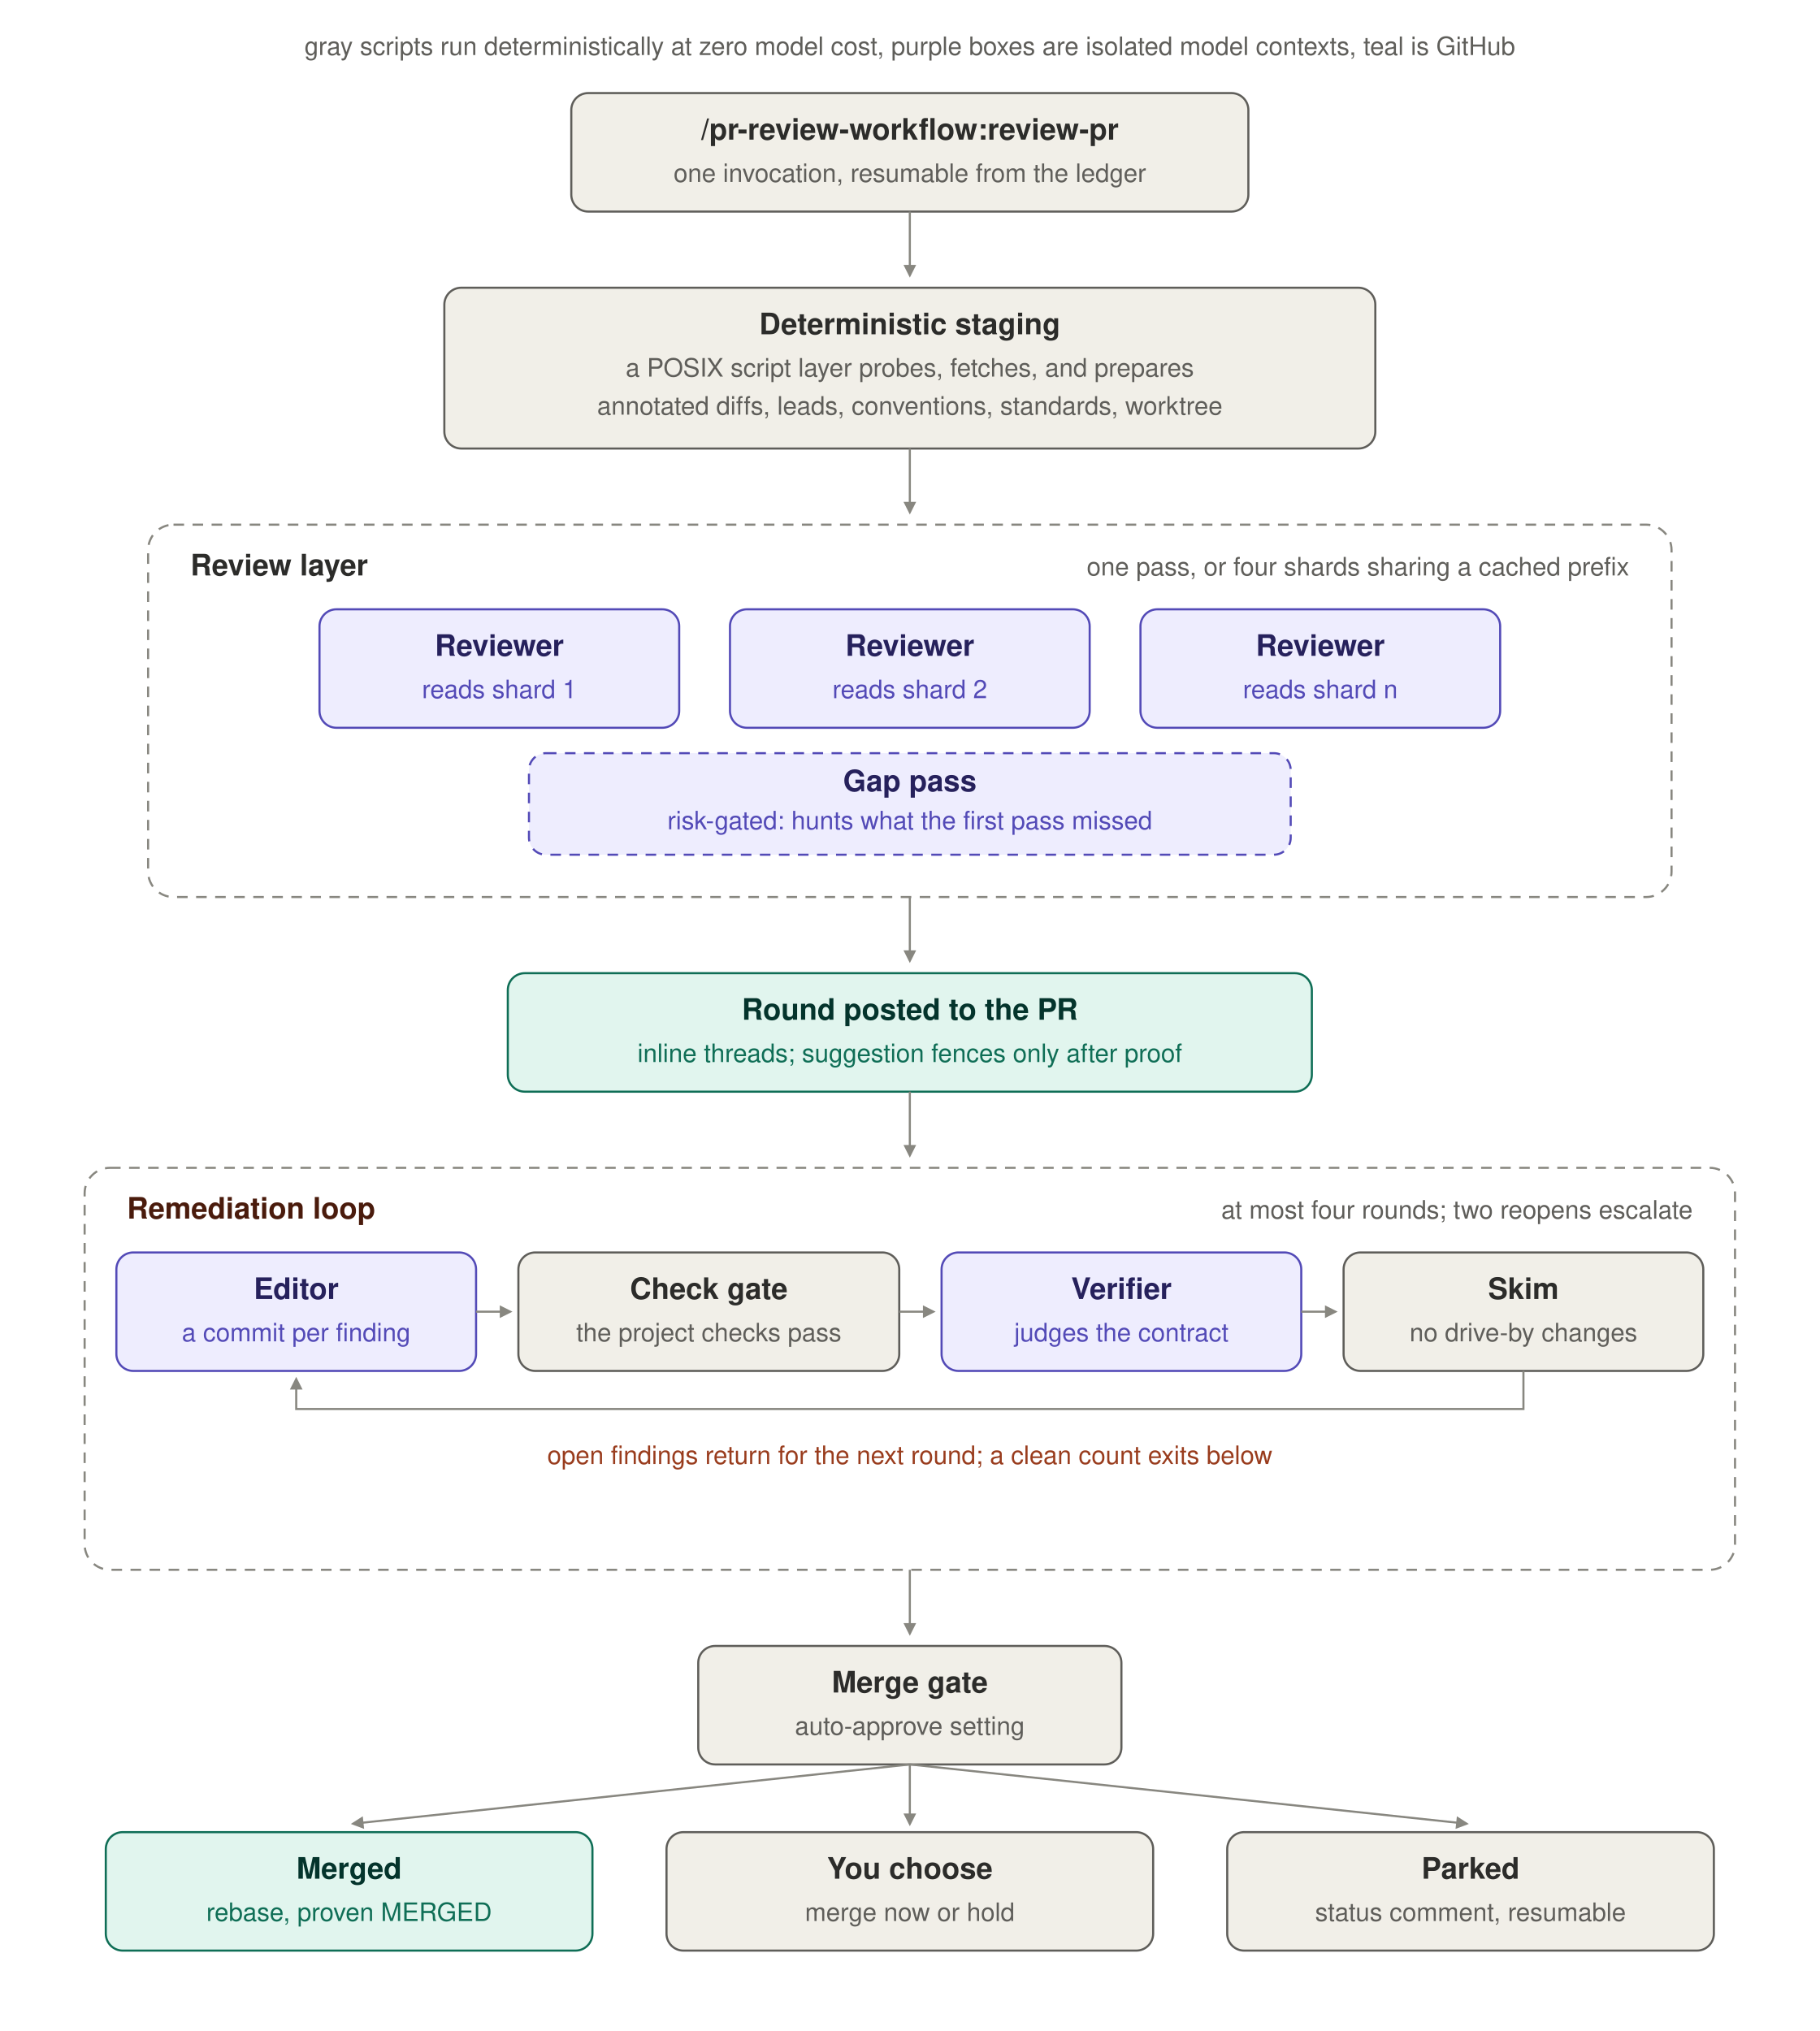
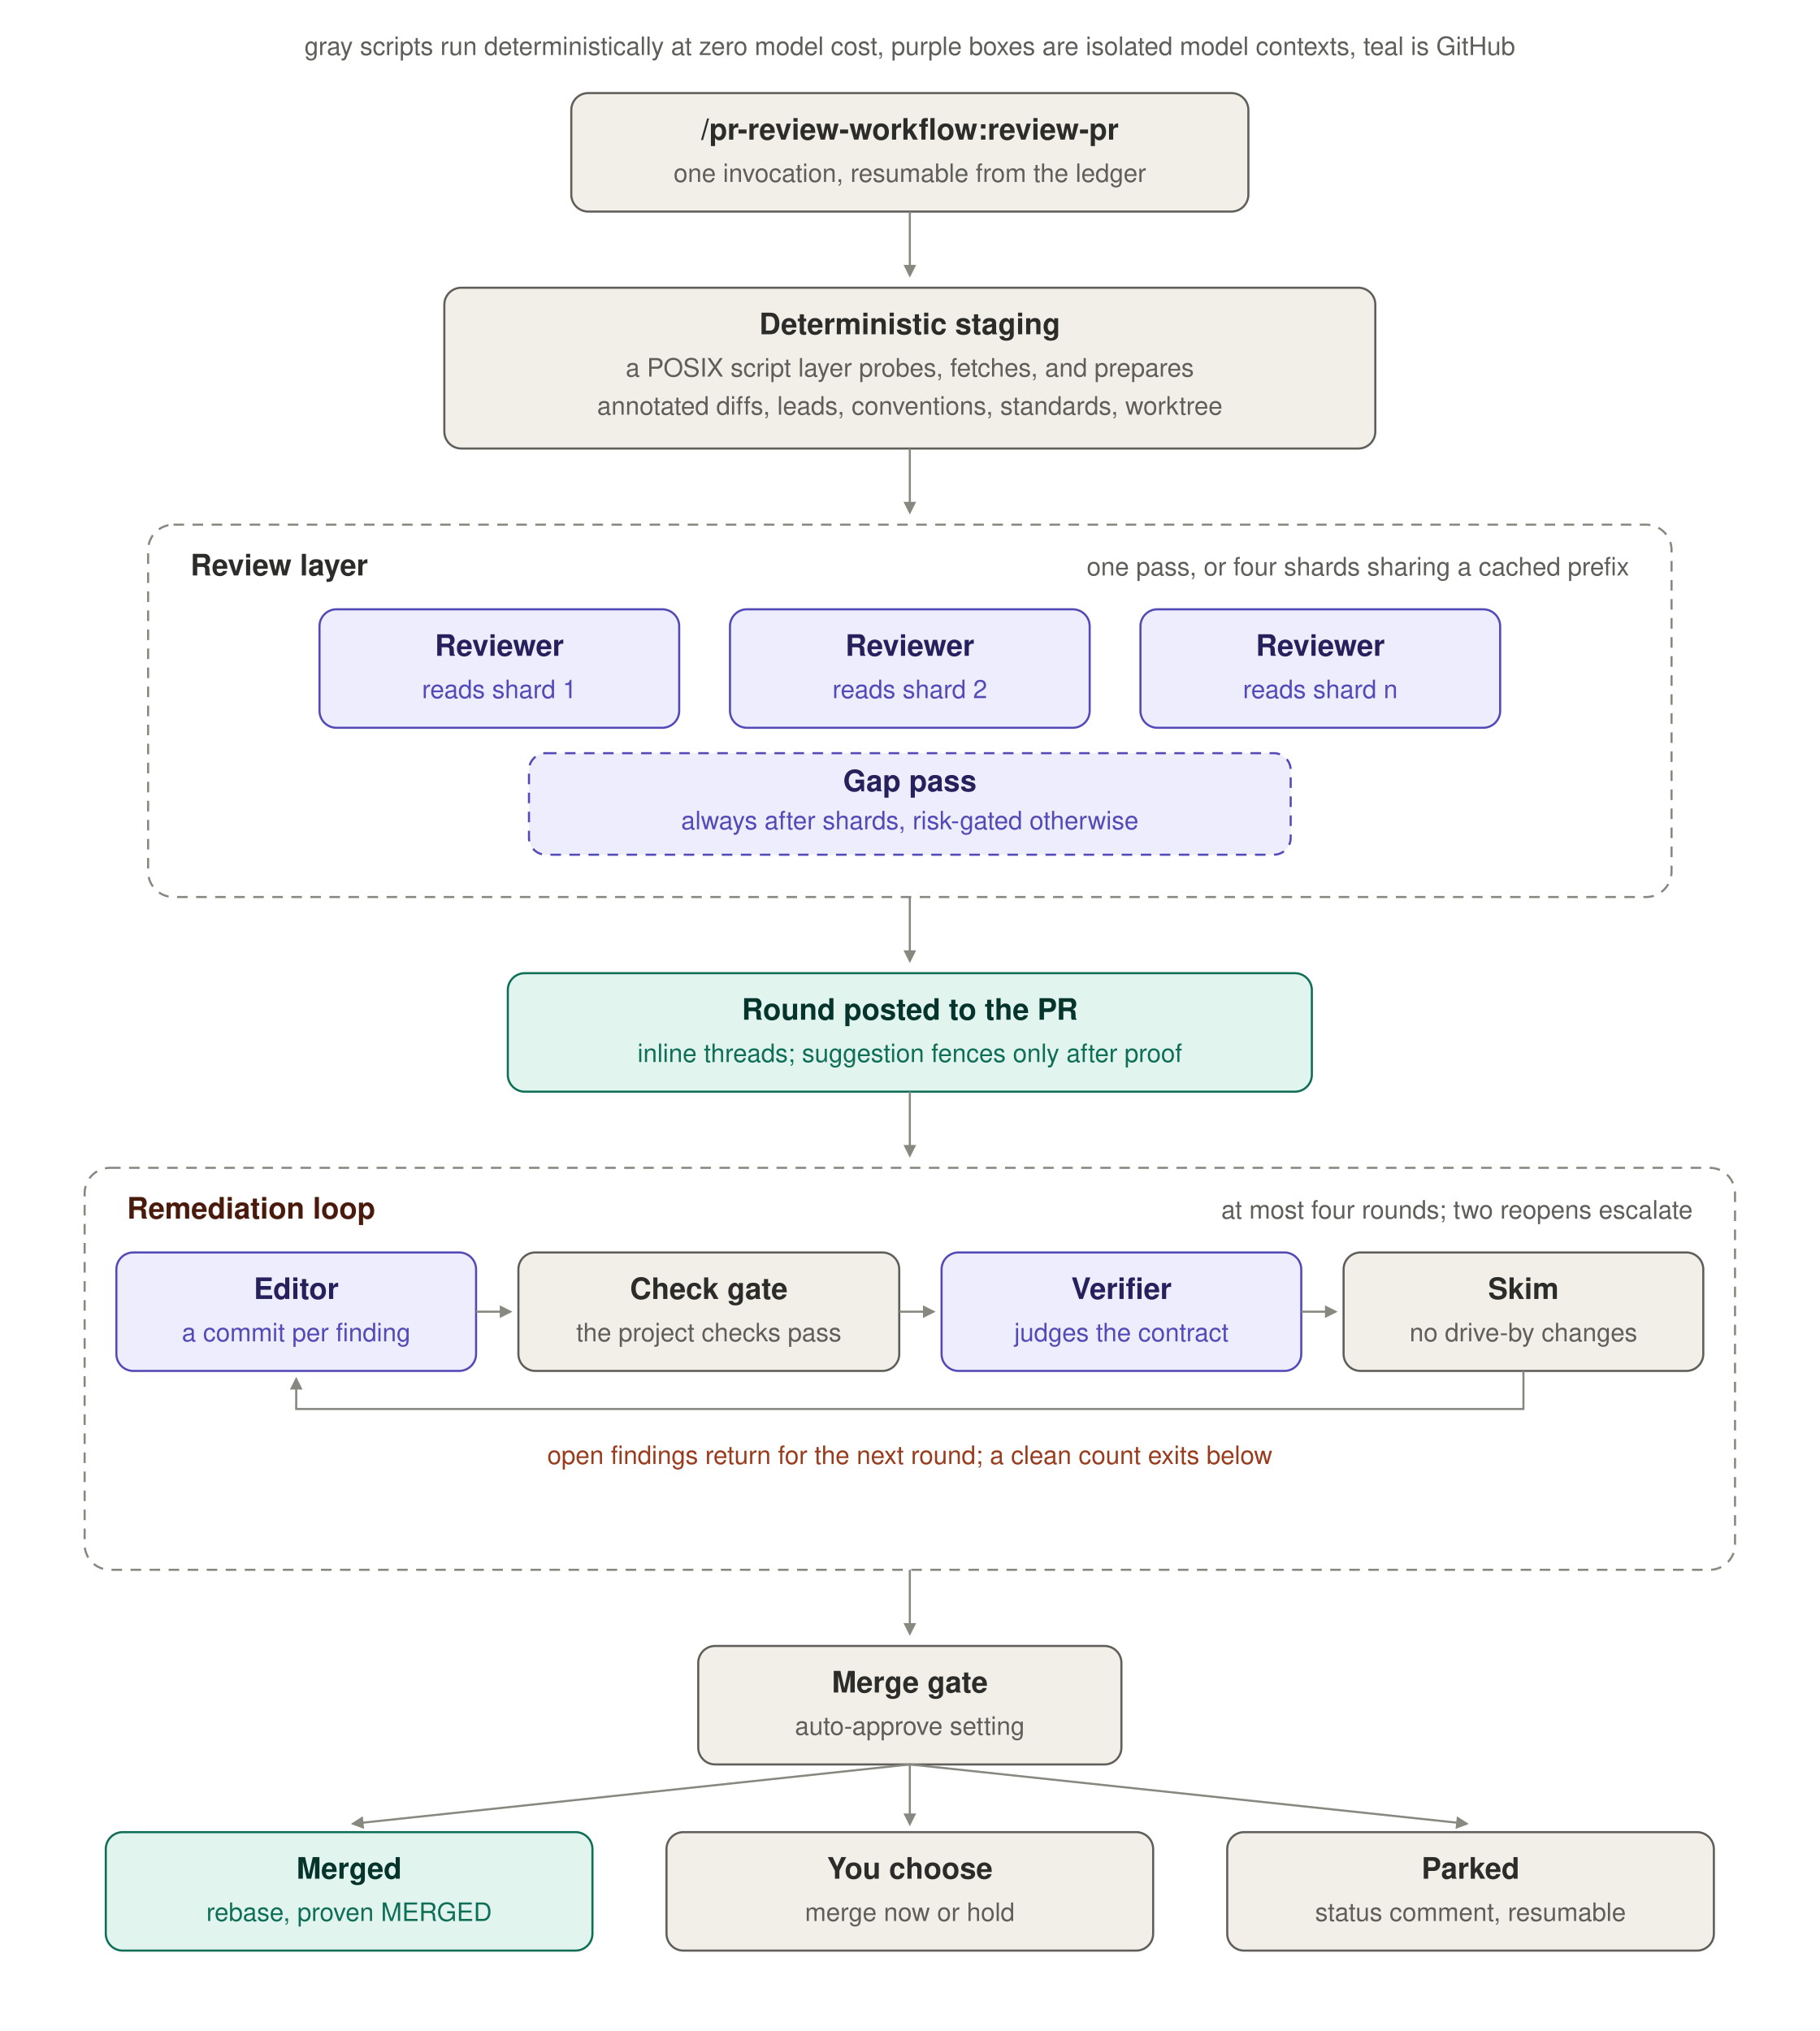
<svg xmlns="http://www.w3.org/2000/svg" viewBox="0 0 860 960" width="860" role="img" aria-labelledby="t d">
  <style>
text{font-family:-apple-system,'Segoe UI',Helvetica,Arial,sans-serif}
.th{font-size:14px;font-weight:600}.ts{font-size:12px}
.g{fill:#F1EFE8;stroke:#5F5E5A}.p{fill:#EEEDFE;stroke:#534AB7}.tl{fill:#E1F5EE;stroke:#0F6E56}.co{fill:#FAECE7;stroke:#993C1D}
.tg{fill:#2C2C2A}.tg2{fill:#5F5E5A}.tp{fill:#26215C}.tp2{fill:#534AB7}.tt{fill:#04342C}.tt2{fill:#0F6E56}.tc{fill:#4A1B0C}.tc2{fill:#993C1D}
.frame{fill:none;stroke:#888780}.ar{stroke:#888780;fill:none}.arh{fill:#888780}
@media (prefers-color-scheme:dark){
.g{fill:#444441;stroke:#B4B2A9}.p{fill:#3C3489;stroke:#AFA9EC}.tl{fill:#085041;stroke:#5DCAA5}.co{fill:#712B13;stroke:#F0997B}
.tg{fill:#F1EFE8}.tg2{fill:#D3D1C7}.tp{fill:#CECBF6}.tp2{fill:#AFA9EC}.tt{fill:#9FE1CB}.tt2{fill:#5DCAA5}.tc{fill:#F5C4B3}.tc2{fill:#F0997B}
.frame{stroke:#B4B2A9}.ar{stroke:#B4B2A9}.arh{fill:#B4B2A9}}
</style>
  <defs>
    <marker id="a" viewBox="0 0 10 10" refX="8" refY="5" markerWidth="6" markerHeight="6" orient="auto">
      <path class="arh" d="M0 0L10 5L0 10z" />
    </marker>
  </defs>
  <text class="ts tg2" x="430" y="26" text-anchor="middle">gray scripts run deterministically at zero model cost, purple boxes are isolated model contexts, teal is GitHub</text>
  <rect class="g" x="270" y="44" width="320" height="56" rx="8" />
  <text class="th tg" x="430" y="66" text-anchor="middle">/pr-review-workflow:review-pr</text>
  <text class="ts tg2" x="430" y="86" text-anchor="middle">one invocation, resumable from the ledger</text>
  <line class="ar" x1="430" y1="100" x2="430" y2="130" marker-end="url(#a)" />
  <rect class="g" x="210" y="136" width="440" height="76" rx="8" />
  <text class="th tg" x="430" y="158" text-anchor="middle">Deterministic staging</text>
  <text class="ts tg2" x="430" y="178" text-anchor="middle">a POSIX script layer probes, fetches, and prepares</text>
  <text class="ts tg2" x="430" y="196" text-anchor="middle">annotated diffs, leads, conventions, standards, worktree</text>
  <line class="ar" x1="430" y1="212" x2="430" y2="242" marker-end="url(#a)" />
  <rect class="frame" x="70" y="248" width="720" height="176" rx="12" stroke-dasharray="5 4" />
  <text class="th tg" x="90" y="272">Review layer</text>
  <text class="ts tg2" x="770" y="272" text-anchor="end">one pass, or four shards sharing a cached prefix</text>
  <rect class="p" x="151" y="288" width="170" height="56" rx="8" />
  <text class="th tp" x="236" y="310" text-anchor="middle">Reviewer</text>
  <text class="ts tp2" x="236" y="330" text-anchor="middle">reads shard 1</text>
  <rect class="p" x="345" y="288" width="170" height="56" rx="8" />
  <text class="th tp" x="430" y="310" text-anchor="middle">Reviewer</text>
  <text class="ts tp2" x="430" y="330" text-anchor="middle">reads shard 2</text>
  <rect class="p" x="539" y="288" width="170" height="56" rx="8" />
  <text class="th tp" x="624" y="310" text-anchor="middle">Reviewer</text>
  <text class="ts tp2" x="624" y="330" text-anchor="middle">reads shard n</text>
  <rect class="p" x="250" y="356" width="360" height="48" rx="8" stroke-dasharray="5 4" />
  <text class="th tp" x="430" y="374" text-anchor="middle">Gap pass</text>
-   <text class="ts tp2" x="430" y="392" text-anchor="middle">risk-gated: hunts what the first pass missed</text>
+   <text class="ts tp2" x="430" y="392" text-anchor="middle">always after shards, risk-gated otherwise</text>
  <line class="ar" x1="430" y1="424" x2="430" y2="454" marker-end="url(#a)" />
  <rect class="tl" x="240" y="460" width="380" height="56" rx="8" />
  <text class="th tt" x="430" y="482" text-anchor="middle">Round posted to the PR</text>
  <text class="ts tt2" x="430" y="502" text-anchor="middle">inline threads; suggestion fences only after proof</text>
  <line class="ar" x1="430" y1="516" x2="430" y2="546" marker-end="url(#a)" />
  <rect class="frame" x="40" y="552" width="780" height="190" rx="12" stroke-dasharray="5 4" />
  <text class="th tc" x="60" y="576">Remediation loop</text>
  <text class="ts tg2" x="800" y="576" text-anchor="end">at most four rounds; two reopens escalate</text>
  <rect class="p" x="55" y="592" width="170" height="56" rx="8" />
  <text class="th tp" x="140" y="614" text-anchor="middle">Editor</text>
  <text class="ts tp2" x="140" y="634" text-anchor="middle">a commit per finding</text>
  <line class="ar" x1="225" y1="620" x2="241" y2="620" marker-end="url(#a)" />
  <rect class="g" x="245" y="592" width="180" height="56" rx="8" />
  <text class="th tg" x="335" y="614" text-anchor="middle">Check gate</text>
  <text class="ts tg2" x="335" y="634" text-anchor="middle">the project checks pass</text>
  <line class="ar" x1="425" y1="620" x2="441" y2="620" marker-end="url(#a)" />
  <rect class="p" x="445" y="592" width="170" height="56" rx="8" />
  <text class="th tp" x="530" y="614" text-anchor="middle">Verifier</text>
  <text class="ts tp2" x="530" y="634" text-anchor="middle">judges the contract</text>
  <line class="ar" x1="615" y1="620" x2="631" y2="620" marker-end="url(#a)" />
  <rect class="g" x="635" y="592" width="170" height="56" rx="8" />
  <text class="th tg" x="720" y="614" text-anchor="middle">Skim</text>
  <text class="ts tg2" x="720" y="634" text-anchor="middle">no drive-by changes</text>
  <path class="ar" d="M720 648V666H140V652" marker-end="url(#a)" />
  <text class="ts tc2" x="430" y="692" text-anchor="middle">open findings return for the next round; a clean count exits below</text>
  <line class="ar" x1="430" y1="742" x2="430" y2="772" marker-end="url(#a)" />
  <rect class="g" x="330" y="778" width="200" height="56" rx="8" />
  <text class="th tg" x="430" y="800" text-anchor="middle">Merge gate</text>
  <text class="ts tg2" x="430" y="820" text-anchor="middle">auto-approve setting</text>
  <line class="ar" x1="430" y1="834" x2="167" y2="862" marker-end="url(#a)" />
  <line class="ar" x1="430" y1="834" x2="430" y2="862" marker-end="url(#a)" />
  <line class="ar" x1="430" y1="834" x2="693" y2="862" marker-end="url(#a)" />
  <rect class="tl" x="50" y="866" width="230" height="56" rx="8" />
  <text class="th tt" x="165" y="888" text-anchor="middle">Merged</text>
  <text class="ts tt2" x="165" y="908" text-anchor="middle">rebase, proven MERGED</text>
  <rect class="g" x="315" y="866" width="230" height="56" rx="8" />
  <text class="th tg" x="430" y="888" text-anchor="middle">You choose</text>
  <text class="ts tg2" x="430" y="908" text-anchor="middle">merge now or hold</text>
  <rect class="g" x="580" y="866" width="230" height="56" rx="8" />
  <text class="th tg" x="695" y="888" text-anchor="middle">Parked</text>
  <text class="ts tg2" x="695" y="908" text-anchor="middle">status comment, resumable</text>
</svg>
